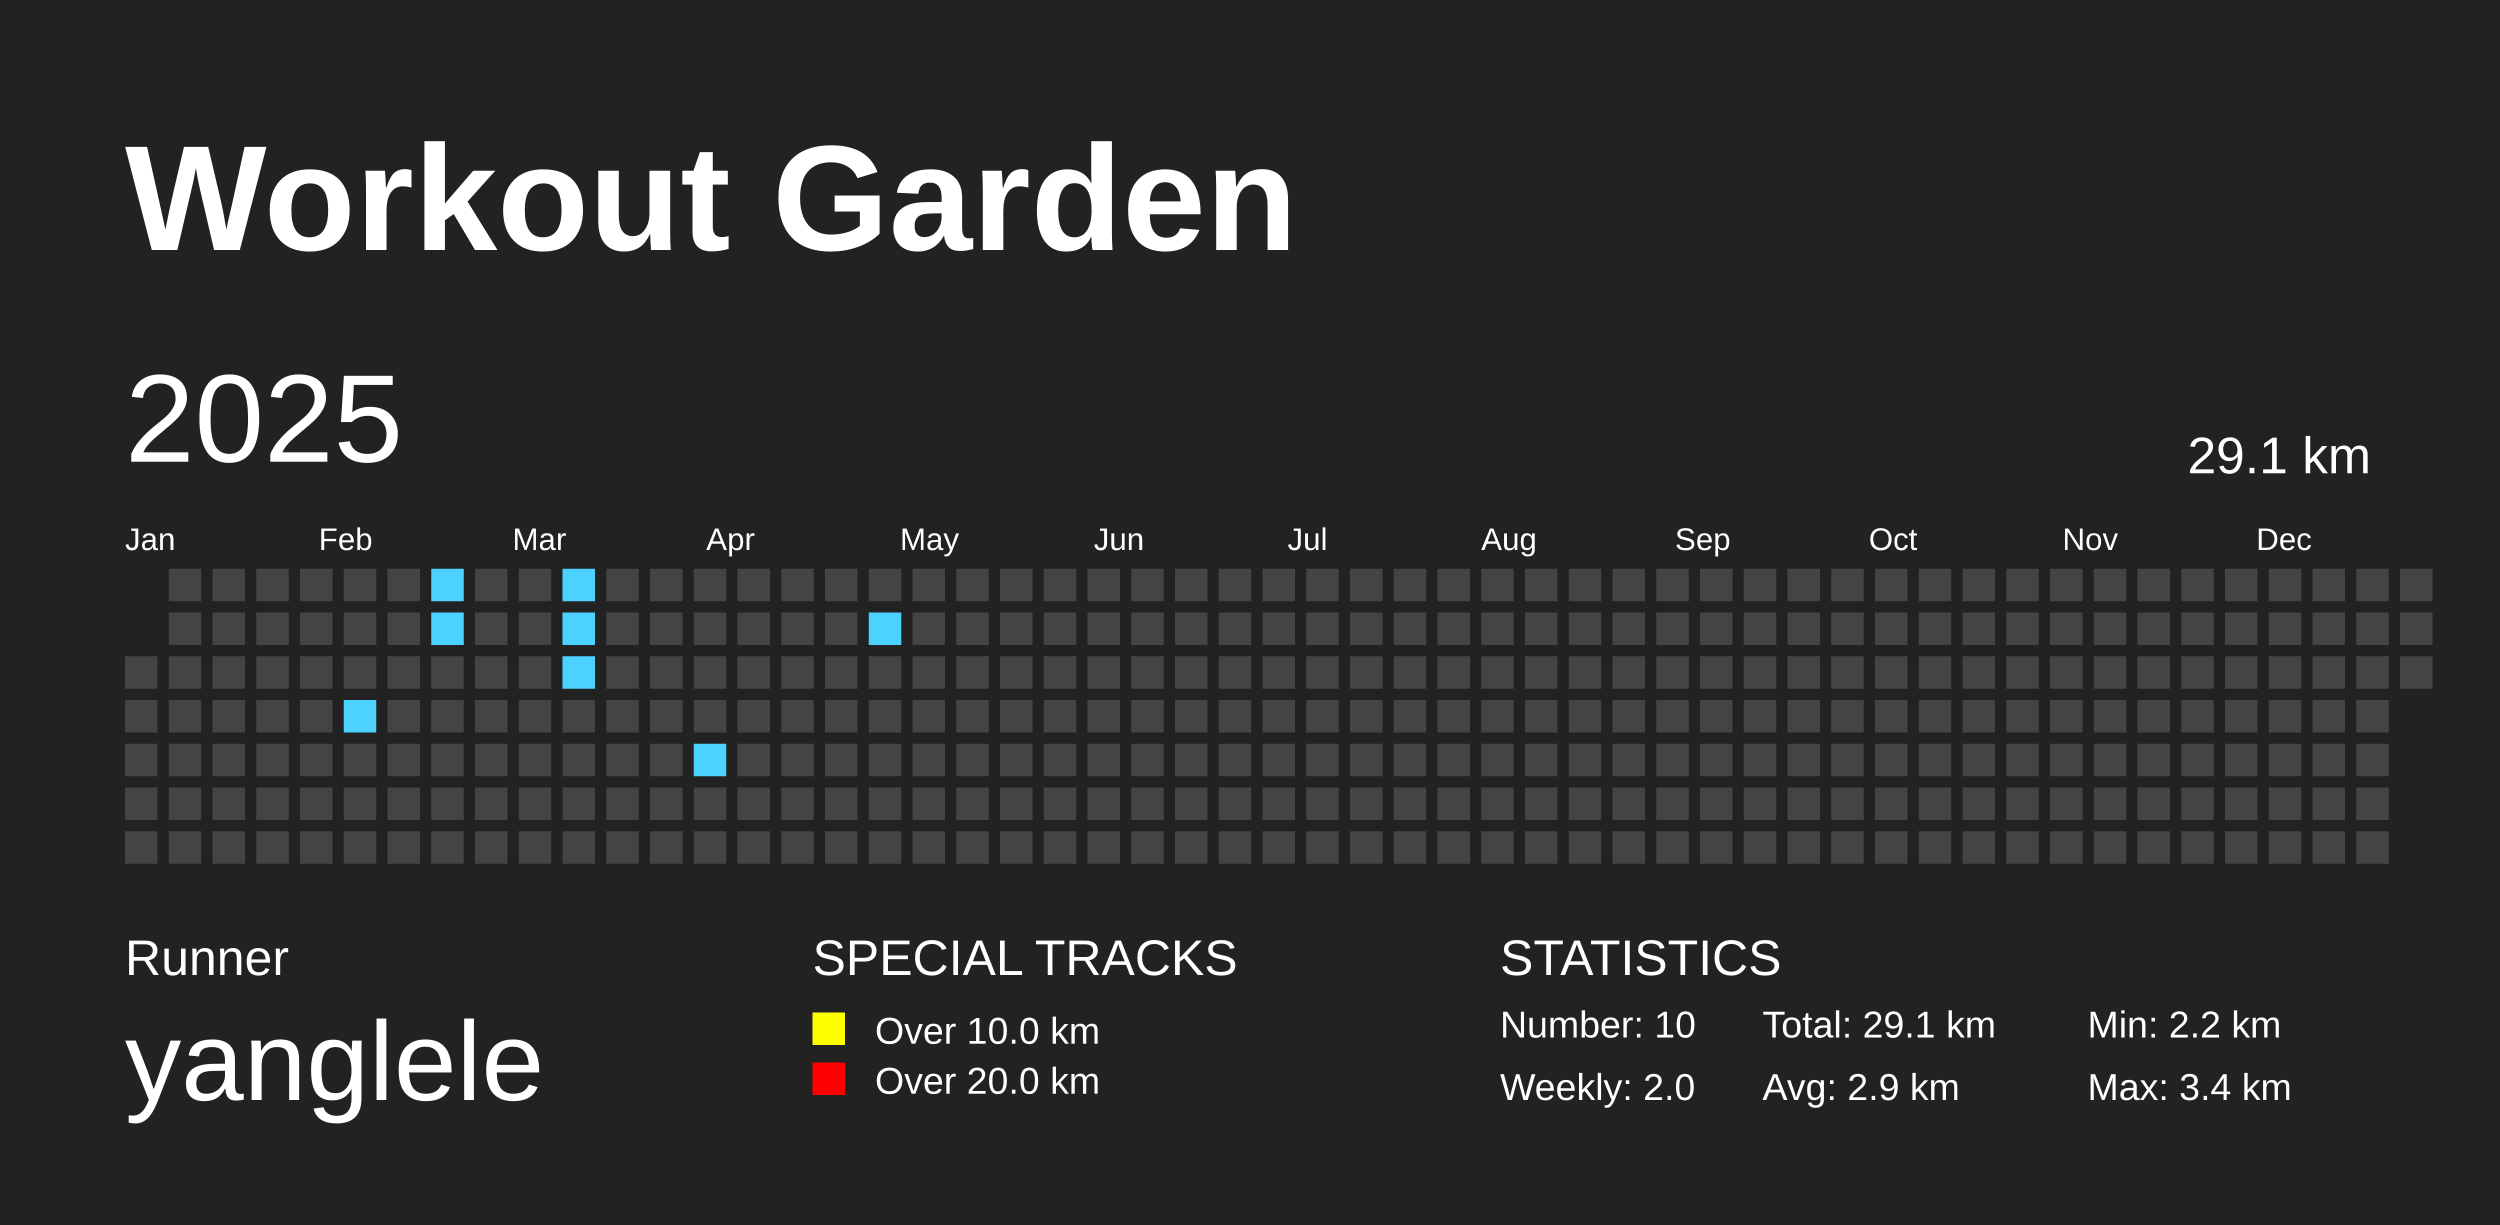
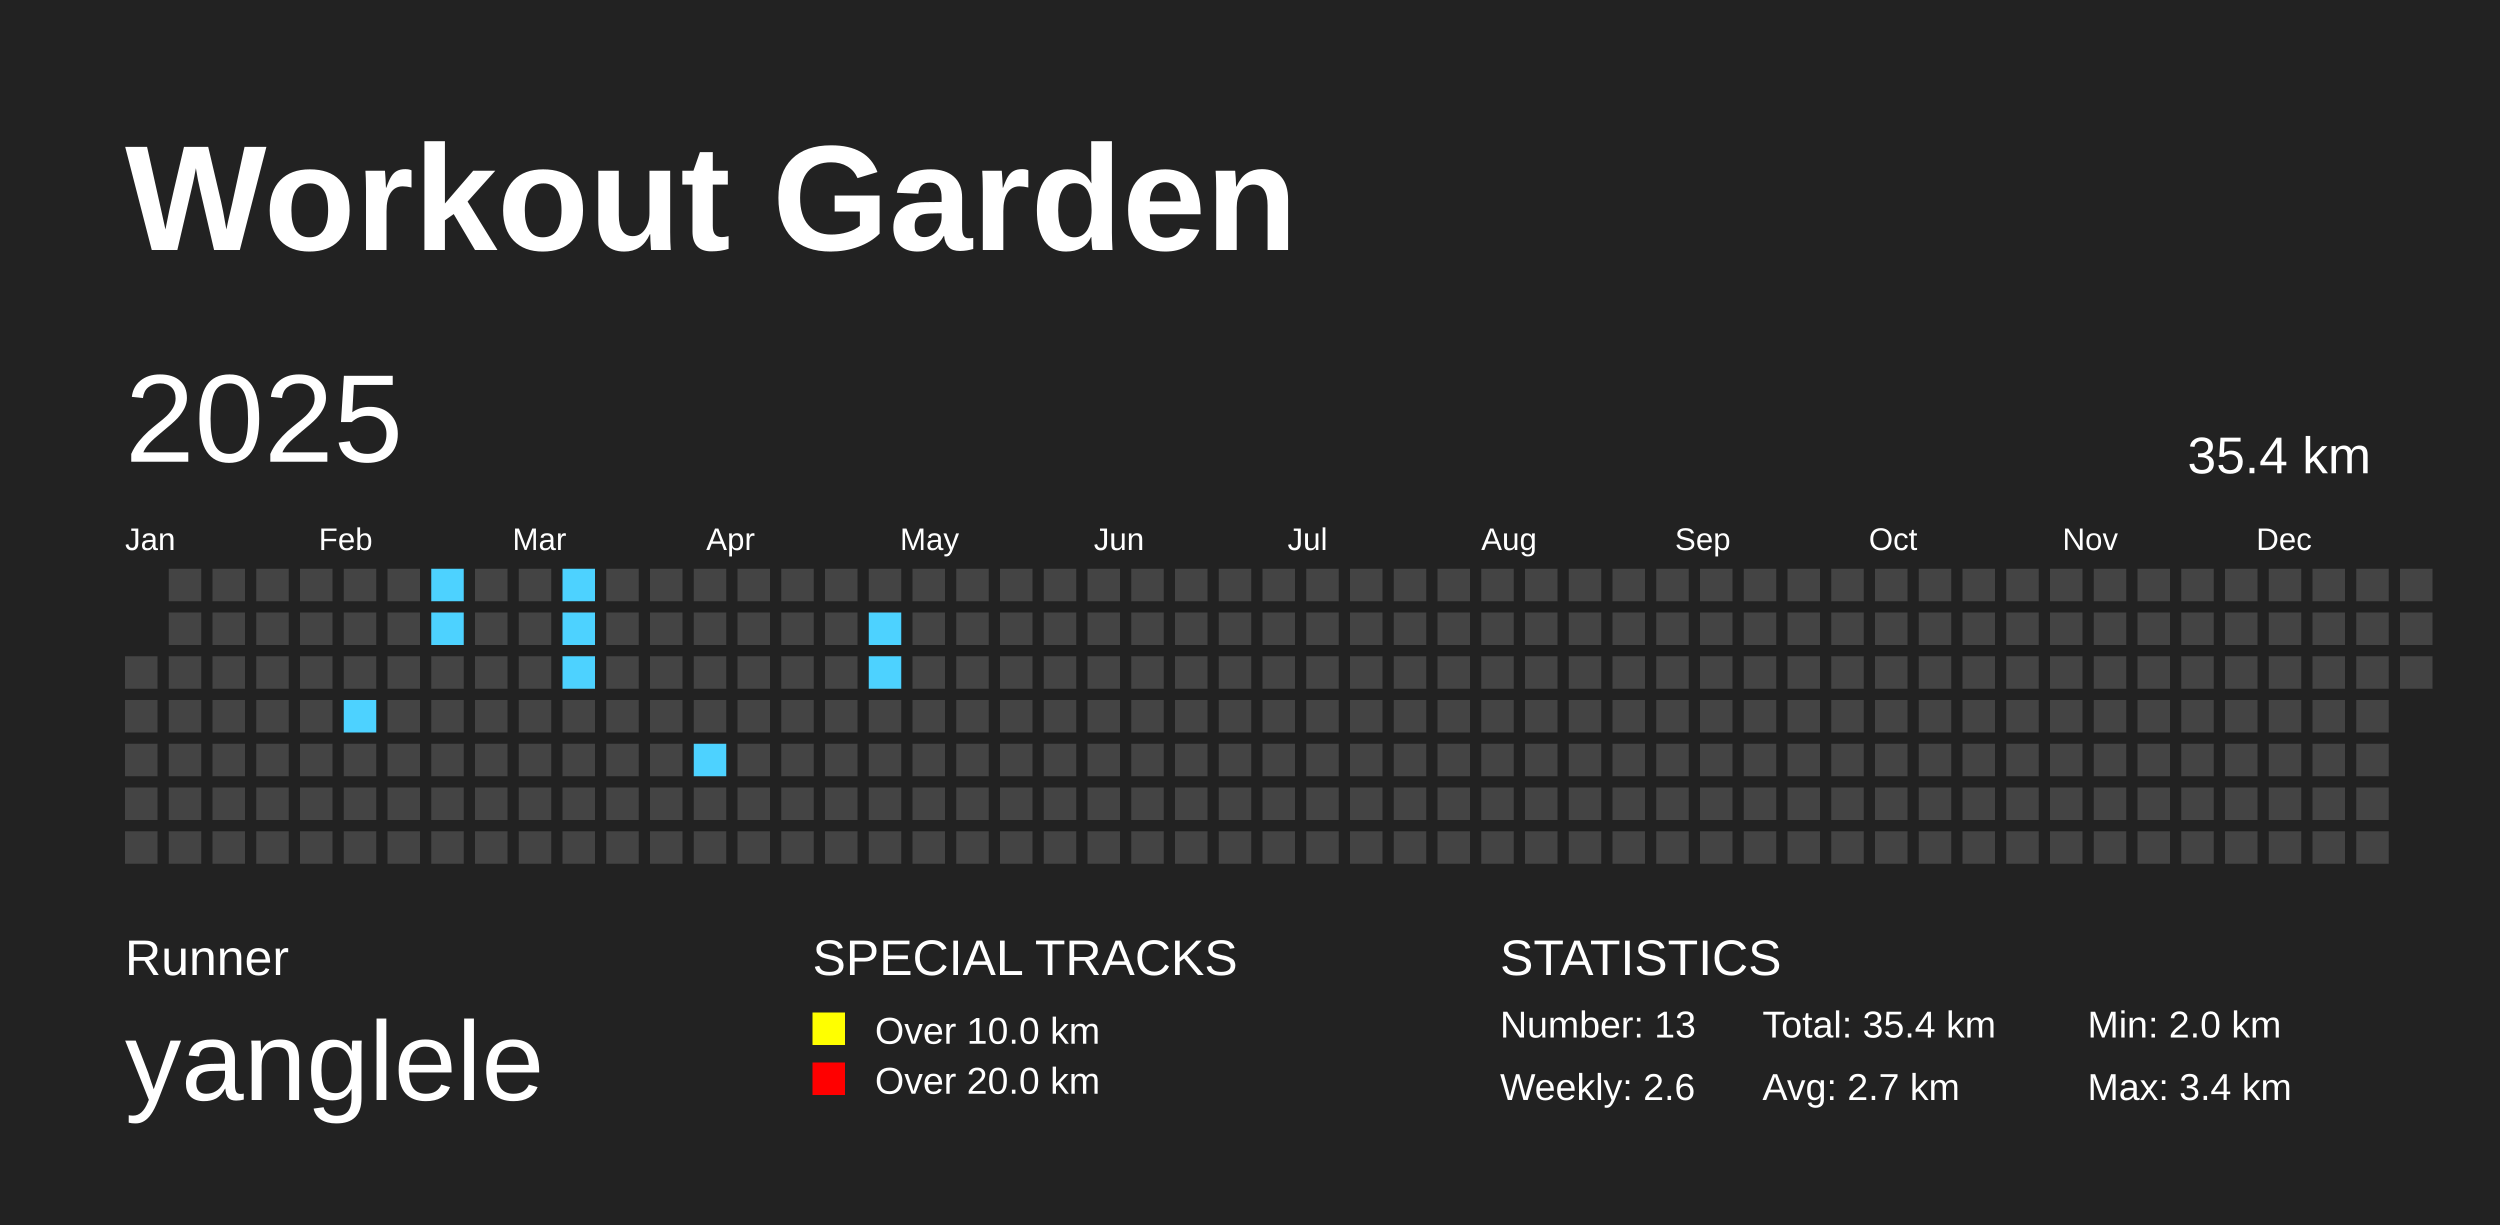
<svg xmlns="http://www.w3.org/2000/svg" baseProfile="full" height="98mm" version="1.1" viewBox="0,0,200,98" width="200mm">
  <defs />
  <rect fill="#222222" height="98" width="200" x="0" y="0" />
  <text fill="#FFFFFF" style="font-size:12px; font-family:Arial; font-weight:bold;" x="10" y="20">Workout Garden</text>
  <text fill="#FFFFFF" style="font-size:4px; font-family:Arial" x="10" y="78">Runner</text>
  <text fill="#FFFFFF" style="font-size:9px; font-family:Arial" x="10" y="88">yanglele</text>
  <text fill="#FFFFFF" style="font-size:4px; font-family:Arial" x="65" y="78">SPECIAL TRACKS</text>
  <rect fill="yellow" height="2.6" width="2.6" x="65" y="81" />
  <text fill="#FFFFFF" style="font-size:3px; font-family:Arial" x="70" y="83.5">Over 10.0 km</text>
  <rect fill="red" height="2.6" width="2.6" x="65" y="85" />
  <text fill="#FFFFFF" style="font-size:3px; font-family:Arial" x="70" y="87.5">Over 20.0 km</text>
  <text fill="#FFFFFF" style="font-size:4px; font-family:Arial" x="120" y="78">STATISTICS</text>
-   <text fill="#FFFFFF" style="font-size:3px; font-family:Arial" x="120" y="83">Number: 10</text>
-   <text fill="#FFFFFF" style="font-size:3px; font-family:Arial" x="120" y="88">Weekly: 2.0</text>
-   <text fill="#FFFFFF" style="font-size:3px; font-family:Arial" x="141" y="83">Total: 29.1 km</text>
-   <text fill="#FFFFFF" style="font-size:3px; font-family:Arial" x="141" y="88">Avg: 2.9 km</text>
-   <text fill="#FFFFFF" style="font-size:3px; font-family:Arial" x="167" y="83">Min: 2.2 km</text>
+   <text fill="#FFFFFF" style="font-size:3px; font-family:Arial" x="120" y="83">Number: 13</text>
+   <text fill="#FFFFFF" style="font-size:3px; font-family:Arial" x="120" y="88">Weekly: 2.6</text>
+   <text fill="#FFFFFF" style="font-size:3px; font-family:Arial" x="141" y="83">Total: 35.4 km</text>
+   <text fill="#FFFFFF" style="font-size:3px; font-family:Arial" x="141" y="88">Avg: 2.7 km</text>
+   <text fill="#FFFFFF" style="font-size:3px; font-family:Arial" x="167" y="83">Min: 2.0 km</text>
  <text fill="#FFFFFF" style="font-size:3px; font-family:Arial" x="167" y="88">Max: 3.4 km</text>
  <text dominant-baseline="hanging" fill="#FFFFFF" style="font-size:10.0px; font-family:Arial;" x="10" y="30">2025</text>
-   <text dominant-baseline="hanging" fill="#FFFFFF" style="font-size:4.125px; font-family:Arial;" x="175" y="35">29.1 km</text>
+   <text dominant-baseline="hanging" fill="#FFFFFF" style="font-size:4.125px; font-family:Arial;" x="175" y="35">35.4 km</text>
  <text fill="#FFFFFF" style="font-size:2.5px; font-family:Arial" x="10.0" y="44">Jan</text>
  <text fill="#FFFFFF" style="font-size:2.5px; font-family:Arial" x="25.5" y="44">Feb</text>
  <text fill="#FFFFFF" style="font-size:2.5px; font-family:Arial" x="41.0" y="44">Mar</text>
  <text fill="#FFFFFF" style="font-size:2.5px; font-family:Arial" x="56.5" y="44">Apr</text>
  <text fill="#FFFFFF" style="font-size:2.5px; font-family:Arial" x="72.0" y="44">May</text>
  <text fill="#FFFFFF" style="font-size:2.5px; font-family:Arial" x="87.5" y="44">Jun</text>
  <text fill="#FFFFFF" style="font-size:2.5px; font-family:Arial" x="103.0" y="44">Jul</text>
  <text fill="#FFFFFF" style="font-size:2.5px; font-family:Arial" x="118.5" y="44">Aug</text>
  <text fill="#FFFFFF" style="font-size:2.5px; font-family:Arial" x="134.0" y="44">Sep</text>
  <text fill="#FFFFFF" style="font-size:2.5px; font-family:Arial" x="149.5" y="44">Oct</text>
  <text fill="#FFFFFF" style="font-size:2.5px; font-family:Arial" x="165.0" y="44">Nov</text>
  <text fill="#FFFFFF" style="font-size:2.5px; font-family:Arial" x="180.5" y="44">Dec</text>
  <rect fill="#444444" height="2.6" width="2.6" x="10.0" y="52.5" />
  <rect fill="#444444" height="2.6" width="2.6" x="10.0" y="56.0" />
  <rect fill="#444444" height="2.6" width="2.6" x="10.0" y="59.5" />
  <rect fill="#444444" height="2.6" width="2.6" x="10.0" y="63.0" />
  <rect fill="#444444" height="2.6" width="2.6" x="10.0" y="66.5" />
  <rect fill="#444444" height="2.6" width="2.6" x="13.5" y="45.5" />
  <rect fill="#444444" height="2.6" width="2.6" x="13.5" y="49.0" />
  <rect fill="#444444" height="2.6" width="2.6" x="13.5" y="52.5" />
  <rect fill="#444444" height="2.6" width="2.6" x="13.5" y="56.0" />
  <rect fill="#444444" height="2.6" width="2.6" x="13.5" y="59.5" />
  <rect fill="#444444" height="2.6" width="2.6" x="13.5" y="63.0" />
  <rect fill="#444444" height="2.6" width="2.6" x="13.5" y="66.5" />
  <rect fill="#444444" height="2.6" width="2.6" x="17.0" y="45.5" />
  <rect fill="#444444" height="2.6" width="2.6" x="17.0" y="49.0" />
  <rect fill="#444444" height="2.6" width="2.6" x="17.0" y="52.5" />
  <rect fill="#444444" height="2.6" width="2.6" x="17.0" y="56.0" />
  <rect fill="#444444" height="2.6" width="2.6" x="17.0" y="59.5" />
  <rect fill="#444444" height="2.6" width="2.6" x="17.0" y="63.0" />
  <rect fill="#444444" height="2.6" width="2.6" x="17.0" y="66.5" />
  <rect fill="#444444" height="2.6" width="2.6" x="20.5" y="45.5" />
  <rect fill="#444444" height="2.6" width="2.6" x="20.5" y="49.0" />
  <rect fill="#444444" height="2.6" width="2.6" x="20.5" y="52.5" />
  <rect fill="#444444" height="2.6" width="2.6" x="20.5" y="56.0" />
  <rect fill="#444444" height="2.6" width="2.6" x="20.5" y="59.5" />
  <rect fill="#444444" height="2.6" width="2.6" x="20.5" y="63.0" />
  <rect fill="#444444" height="2.6" width="2.6" x="20.5" y="66.5" />
  <rect fill="#444444" height="2.6" width="2.6" x="24.0" y="45.5" />
  <rect fill="#444444" height="2.6" width="2.6" x="24.0" y="49.0" />
  <rect fill="#444444" height="2.6" width="2.6" x="24.0" y="52.5" />
  <rect fill="#444444" height="2.6" width="2.6" x="24.0" y="56.0" />
  <rect fill="#444444" height="2.6" width="2.6" x="24.0" y="59.5" />
  <rect fill="#444444" height="2.6" width="2.6" x="24.0" y="63.0" />
  <rect fill="#444444" height="2.6" width="2.6" x="24.0" y="66.5" />
  <rect fill="#444444" height="2.6" width="2.6" x="27.5" y="45.5" />
  <rect fill="#444444" height="2.6" width="2.6" x="27.5" y="49.0" />
  <rect fill="#444444" height="2.6" width="2.6" x="27.5" y="52.5" />
  <rect fill="#4DD2FF" height="2.6" width="2.6" x="27.5" y="56.0" />
  <rect fill="#444444" height="2.6" width="2.6" x="27.5" y="59.5" />
  <rect fill="#444444" height="2.6" width="2.6" x="27.5" y="63.0" />
  <rect fill="#444444" height="2.6" width="2.6" x="27.5" y="66.5" />
  <rect fill="#444444" height="2.6" width="2.6" x="31.0" y="45.5" />
  <rect fill="#444444" height="2.6" width="2.6" x="31.0" y="49.0" />
  <rect fill="#444444" height="2.6" width="2.6" x="31.0" y="52.5" />
  <rect fill="#444444" height="2.6" width="2.6" x="31.0" y="56.0" />
  <rect fill="#444444" height="2.6" width="2.6" x="31.0" y="59.5" />
  <rect fill="#444444" height="2.6" width="2.6" x="31.0" y="63.0" />
  <rect fill="#444444" height="2.6" width="2.6" x="31.0" y="66.5" />
  <rect fill="#4DD2FF" height="2.6" width="2.6" x="34.5" y="45.5" />
  <rect fill="#4DD2FF" height="2.6" width="2.6" x="34.5" y="49.0" />
  <rect fill="#444444" height="2.6" width="2.6" x="34.5" y="52.5" />
  <rect fill="#444444" height="2.6" width="2.6" x="34.5" y="56.0" />
  <rect fill="#444444" height="2.6" width="2.6" x="34.5" y="59.5" />
  <rect fill="#444444" height="2.6" width="2.6" x="34.5" y="63.0" />
  <rect fill="#444444" height="2.6" width="2.6" x="34.5" y="66.5" />
  <rect fill="#444444" height="2.6" width="2.6" x="38.0" y="45.5" />
  <rect fill="#444444" height="2.6" width="2.6" x="38.0" y="49.0" />
  <rect fill="#444444" height="2.6" width="2.6" x="38.0" y="52.5" />
  <rect fill="#444444" height="2.6" width="2.6" x="38.0" y="56.0" />
  <rect fill="#444444" height="2.6" width="2.6" x="38.0" y="59.5" />
  <rect fill="#444444" height="2.6" width="2.6" x="38.0" y="63.0" />
  <rect fill="#444444" height="2.6" width="2.6" x="38.0" y="66.5" />
  <rect fill="#444444" height="2.6" width="2.6" x="41.5" y="45.5" />
  <rect fill="#444444" height="2.6" width="2.6" x="41.5" y="49.0" />
  <rect fill="#444444" height="2.6" width="2.6" x="41.5" y="52.5" />
  <rect fill="#444444" height="2.6" width="2.6" x="41.5" y="56.0" />
  <rect fill="#444444" height="2.6" width="2.6" x="41.5" y="59.5" />
  <rect fill="#444444" height="2.6" width="2.6" x="41.5" y="63.0" />
  <rect fill="#444444" height="2.6" width="2.6" x="41.5" y="66.5" />
  <rect fill="#4DD2FF" height="2.6" width="2.6" x="45.0" y="45.5" />
  <rect fill="#4DD2FF" height="2.6" width="2.6" x="45.0" y="49.0" />
  <rect fill="#4DD2FF" height="2.6" width="2.6" x="45.0" y="52.5" />
  <rect fill="#444444" height="2.6" width="2.6" x="45.0" y="56.0" />
  <rect fill="#444444" height="2.6" width="2.6" x="45.0" y="59.5" />
  <rect fill="#444444" height="2.6" width="2.6" x="45.0" y="63.0" />
  <rect fill="#444444" height="2.6" width="2.6" x="45.0" y="66.5" />
  <rect fill="#444444" height="2.6" width="2.6" x="48.5" y="45.5" />
  <rect fill="#444444" height="2.6" width="2.6" x="48.5" y="49.0" />
  <rect fill="#444444" height="2.6" width="2.6" x="48.5" y="52.5" />
  <rect fill="#444444" height="2.6" width="2.6" x="48.5" y="56.0" />
  <rect fill="#444444" height="2.6" width="2.6" x="48.5" y="59.5" />
  <rect fill="#444444" height="2.6" width="2.6" x="48.5" y="63.0" />
  <rect fill="#444444" height="2.6" width="2.6" x="48.5" y="66.5" />
  <rect fill="#444444" height="2.6" width="2.6" x="52.0" y="45.5" />
  <rect fill="#444444" height="2.6" width="2.6" x="52.0" y="49.0" />
  <rect fill="#444444" height="2.6" width="2.6" x="52.0" y="52.5" />
  <rect fill="#444444" height="2.6" width="2.6" x="52.0" y="56.0" />
  <rect fill="#444444" height="2.6" width="2.6" x="52.0" y="59.5" />
  <rect fill="#444444" height="2.6" width="2.6" x="52.0" y="63.0" />
  <rect fill="#444444" height="2.6" width="2.6" x="52.0" y="66.5" />
  <rect fill="#444444" height="2.6" width="2.6" x="55.5" y="45.5" />
  <rect fill="#444444" height="2.6" width="2.6" x="55.5" y="49.0" />
  <rect fill="#444444" height="2.6" width="2.6" x="55.5" y="52.5" />
  <rect fill="#444444" height="2.6" width="2.6" x="55.5" y="56.0" />
  <rect fill="#4DD2FF" height="2.6" width="2.6" x="55.5" y="59.5" />
  <rect fill="#444444" height="2.6" width="2.6" x="55.5" y="63.0" />
  <rect fill="#444444" height="2.6" width="2.6" x="55.5" y="66.5" />
  <rect fill="#444444" height="2.6" width="2.6" x="59.0" y="45.5" />
  <rect fill="#444444" height="2.6" width="2.6" x="59.0" y="49.0" />
  <rect fill="#444444" height="2.6" width="2.6" x="59.0" y="52.5" />
  <rect fill="#444444" height="2.6" width="2.6" x="59.0" y="56.0" />
  <rect fill="#444444" height="2.6" width="2.6" x="59.0" y="59.5" />
  <rect fill="#444444" height="2.6" width="2.6" x="59.0" y="63.0" />
  <rect fill="#444444" height="2.6" width="2.6" x="59.0" y="66.5" />
  <rect fill="#444444" height="2.6" width="2.6" x="62.5" y="45.5" />
  <rect fill="#444444" height="2.6" width="2.6" x="62.5" y="49.0" />
  <rect fill="#444444" height="2.6" width="2.6" x="62.5" y="52.5" />
  <rect fill="#444444" height="2.6" width="2.6" x="62.5" y="56.0" />
  <rect fill="#444444" height="2.6" width="2.6" x="62.5" y="59.5" />
  <rect fill="#444444" height="2.6" width="2.6" x="62.5" y="63.0" />
  <rect fill="#444444" height="2.6" width="2.6" x="62.5" y="66.5" />
  <rect fill="#444444" height="2.6" width="2.6" x="66.0" y="45.5" />
  <rect fill="#444444" height="2.6" width="2.6" x="66.0" y="49.0" />
  <rect fill="#444444" height="2.6" width="2.6" x="66.0" y="52.5" />
  <rect fill="#444444" height="2.6" width="2.6" x="66.0" y="56.0" />
  <rect fill="#444444" height="2.6" width="2.6" x="66.0" y="59.5" />
  <rect fill="#444444" height="2.6" width="2.6" x="66.0" y="63.0" />
  <rect fill="#444444" height="2.6" width="2.6" x="66.0" y="66.5" />
  <rect fill="#444444" height="2.6" width="2.6" x="69.5" y="45.5" />
  <rect fill="#4DD2FF" height="2.6" width="2.6" x="69.5" y="49.0" />
-   <rect fill="#444444" height="2.6" width="2.6" x="69.5" y="52.5" />
+   <rect fill="#4DD2FF" height="2.6" width="2.6" x="69.5" y="52.5" />
  <rect fill="#444444" height="2.6" width="2.6" x="69.5" y="56.0" />
  <rect fill="#444444" height="2.6" width="2.6" x="69.5" y="59.5" />
  <rect fill="#444444" height="2.6" width="2.6" x="69.5" y="63.0" />
  <rect fill="#444444" height="2.6" width="2.6" x="69.5" y="66.5" />
  <rect fill="#444444" height="2.6" width="2.6" x="73.0" y="45.5" />
  <rect fill="#444444" height="2.6" width="2.6" x="73.0" y="49.0" />
  <rect fill="#444444" height="2.6" width="2.6" x="73.0" y="52.5" />
  <rect fill="#444444" height="2.6" width="2.6" x="73.0" y="56.0" />
  <rect fill="#444444" height="2.6" width="2.6" x="73.0" y="59.5" />
  <rect fill="#444444" height="2.6" width="2.6" x="73.0" y="63.0" />
  <rect fill="#444444" height="2.6" width="2.6" x="73.0" y="66.5" />
  <rect fill="#444444" height="2.6" width="2.6" x="76.5" y="45.5" />
  <rect fill="#444444" height="2.6" width="2.6" x="76.5" y="49.0" />
  <rect fill="#444444" height="2.6" width="2.6" x="76.5" y="52.5" />
  <rect fill="#444444" height="2.6" width="2.6" x="76.5" y="56.0" />
  <rect fill="#444444" height="2.6" width="2.6" x="76.5" y="59.5" />
  <rect fill="#444444" height="2.6" width="2.6" x="76.5" y="63.0" />
  <rect fill="#444444" height="2.6" width="2.6" x="76.5" y="66.5" />
  <rect fill="#444444" height="2.6" width="2.6" x="80.0" y="45.5" />
  <rect fill="#444444" height="2.6" width="2.6" x="80.0" y="49.0" />
  <rect fill="#444444" height="2.6" width="2.6" x="80.0" y="52.5" />
  <rect fill="#444444" height="2.6" width="2.6" x="80.0" y="56.0" />
  <rect fill="#444444" height="2.6" width="2.6" x="80.0" y="59.5" />
  <rect fill="#444444" height="2.6" width="2.6" x="80.0" y="63.0" />
  <rect fill="#444444" height="2.6" width="2.6" x="80.0" y="66.5" />
  <rect fill="#444444" height="2.6" width="2.6" x="83.5" y="45.5" />
  <rect fill="#444444" height="2.6" width="2.6" x="83.5" y="49.0" />
  <rect fill="#444444" height="2.6" width="2.6" x="83.5" y="52.5" />
  <rect fill="#444444" height="2.6" width="2.6" x="83.5" y="56.0" />
  <rect fill="#444444" height="2.6" width="2.6" x="83.5" y="59.5" />
  <rect fill="#444444" height="2.6" width="2.6" x="83.5" y="63.0" />
  <rect fill="#444444" height="2.6" width="2.6" x="83.5" y="66.5" />
  <rect fill="#444444" height="2.6" width="2.6" x="87.0" y="45.5" />
  <rect fill="#444444" height="2.6" width="2.6" x="87.0" y="49.0" />
  <rect fill="#444444" height="2.6" width="2.6" x="87.0" y="52.5" />
  <rect fill="#444444" height="2.6" width="2.6" x="87.0" y="56.0" />
  <rect fill="#444444" height="2.6" width="2.6" x="87.0" y="59.5" />
  <rect fill="#444444" height="2.6" width="2.6" x="87.0" y="63.0" />
  <rect fill="#444444" height="2.6" width="2.6" x="87.0" y="66.5" />
  <rect fill="#444444" height="2.6" width="2.6" x="90.5" y="45.5" />
  <rect fill="#444444" height="2.6" width="2.6" x="90.5" y="49.0" />
  <rect fill="#444444" height="2.6" width="2.6" x="90.5" y="52.5" />
  <rect fill="#444444" height="2.6" width="2.6" x="90.5" y="56.0" />
  <rect fill="#444444" height="2.6" width="2.6" x="90.5" y="59.5" />
  <rect fill="#444444" height="2.6" width="2.6" x="90.5" y="63.0" />
  <rect fill="#444444" height="2.6" width="2.6" x="90.5" y="66.5" />
  <rect fill="#444444" height="2.6" width="2.6" x="94.0" y="45.5" />
  <rect fill="#444444" height="2.6" width="2.6" x="94.0" y="49.0" />
  <rect fill="#444444" height="2.6" width="2.6" x="94.0" y="52.5" />
  <rect fill="#444444" height="2.6" width="2.6" x="94.0" y="56.0" />
  <rect fill="#444444" height="2.6" width="2.6" x="94.0" y="59.5" />
  <rect fill="#444444" height="2.6" width="2.6" x="94.0" y="63.0" />
  <rect fill="#444444" height="2.6" width="2.6" x="94.0" y="66.5" />
  <rect fill="#444444" height="2.6" width="2.6" x="97.5" y="45.5" />
  <rect fill="#444444" height="2.6" width="2.6" x="97.5" y="49.0" />
  <rect fill="#444444" height="2.6" width="2.6" x="97.5" y="52.5" />
  <rect fill="#444444" height="2.6" width="2.6" x="97.5" y="56.0" />
  <rect fill="#444444" height="2.6" width="2.6" x="97.5" y="59.5" />
  <rect fill="#444444" height="2.6" width="2.6" x="97.5" y="63.0" />
  <rect fill="#444444" height="2.6" width="2.6" x="97.5" y="66.5" />
  <rect fill="#444444" height="2.6" width="2.6" x="101.0" y="45.5" />
  <rect fill="#444444" height="2.6" width="2.6" x="101.0" y="49.0" />
  <rect fill="#444444" height="2.6" width="2.6" x="101.0" y="52.5" />
  <rect fill="#444444" height="2.6" width="2.6" x="101.0" y="56.0" />
  <rect fill="#444444" height="2.6" width="2.6" x="101.0" y="59.5" />
  <rect fill="#444444" height="2.6" width="2.6" x="101.0" y="63.0" />
  <rect fill="#444444" height="2.6" width="2.6" x="101.0" y="66.5" />
  <rect fill="#444444" height="2.6" width="2.6" x="104.5" y="45.5" />
  <rect fill="#444444" height="2.6" width="2.6" x="104.5" y="49.0" />
  <rect fill="#444444" height="2.6" width="2.6" x="104.5" y="52.5" />
  <rect fill="#444444" height="2.6" width="2.6" x="104.5" y="56.0" />
  <rect fill="#444444" height="2.6" width="2.6" x="104.5" y="59.5" />
  <rect fill="#444444" height="2.6" width="2.6" x="104.5" y="63.0" />
  <rect fill="#444444" height="2.6" width="2.6" x="104.5" y="66.5" />
  <rect fill="#444444" height="2.6" width="2.6" x="108.0" y="45.5" />
  <rect fill="#444444" height="2.6" width="2.6" x="108.0" y="49.0" />
  <rect fill="#444444" height="2.6" width="2.6" x="108.0" y="52.5" />
  <rect fill="#444444" height="2.6" width="2.6" x="108.0" y="56.0" />
  <rect fill="#444444" height="2.6" width="2.6" x="108.0" y="59.5" />
  <rect fill="#444444" height="2.6" width="2.6" x="108.0" y="63.0" />
  <rect fill="#444444" height="2.6" width="2.6" x="108.0" y="66.5" />
  <rect fill="#444444" height="2.6" width="2.6" x="111.5" y="45.5" />
  <rect fill="#444444" height="2.6" width="2.6" x="111.5" y="49.0" />
  <rect fill="#444444" height="2.6" width="2.6" x="111.5" y="52.5" />
  <rect fill="#444444" height="2.6" width="2.6" x="111.5" y="56.0" />
  <rect fill="#444444" height="2.6" width="2.6" x="111.5" y="59.5" />
  <rect fill="#444444" height="2.6" width="2.6" x="111.5" y="63.0" />
  <rect fill="#444444" height="2.6" width="2.6" x="111.5" y="66.5" />
  <rect fill="#444444" height="2.6" width="2.6" x="115.0" y="45.5" />
  <rect fill="#444444" height="2.6" width="2.6" x="115.0" y="49.0" />
  <rect fill="#444444" height="2.6" width="2.6" x="115.0" y="52.5" />
  <rect fill="#444444" height="2.6" width="2.6" x="115.0" y="56.0" />
  <rect fill="#444444" height="2.6" width="2.6" x="115.0" y="59.5" />
  <rect fill="#444444" height="2.6" width="2.6" x="115.0" y="63.0" />
  <rect fill="#444444" height="2.6" width="2.6" x="115.0" y="66.5" />
  <rect fill="#444444" height="2.6" width="2.6" x="118.5" y="45.5" />
  <rect fill="#444444" height="2.6" width="2.6" x="118.5" y="49.0" />
  <rect fill="#444444" height="2.6" width="2.6" x="118.5" y="52.5" />
  <rect fill="#444444" height="2.6" width="2.6" x="118.5" y="56.0" />
  <rect fill="#444444" height="2.6" width="2.6" x="118.5" y="59.5" />
  <rect fill="#444444" height="2.6" width="2.6" x="118.5" y="63.0" />
  <rect fill="#444444" height="2.6" width="2.6" x="118.5" y="66.5" />
  <rect fill="#444444" height="2.6" width="2.6" x="122.0" y="45.5" />
  <rect fill="#444444" height="2.6" width="2.6" x="122.0" y="49.0" />
  <rect fill="#444444" height="2.6" width="2.6" x="122.0" y="52.5" />
  <rect fill="#444444" height="2.6" width="2.6" x="122.0" y="56.0" />
  <rect fill="#444444" height="2.6" width="2.6" x="122.0" y="59.5" />
  <rect fill="#444444" height="2.6" width="2.6" x="122.0" y="63.0" />
  <rect fill="#444444" height="2.6" width="2.6" x="122.0" y="66.5" />
  <rect fill="#444444" height="2.6" width="2.6" x="125.5" y="45.5" />
  <rect fill="#444444" height="2.6" width="2.6" x="125.5" y="49.0" />
  <rect fill="#444444" height="2.6" width="2.6" x="125.5" y="52.5" />
  <rect fill="#444444" height="2.6" width="2.6" x="125.5" y="56.0" />
  <rect fill="#444444" height="2.6" width="2.6" x="125.5" y="59.5" />
  <rect fill="#444444" height="2.6" width="2.6" x="125.5" y="63.0" />
  <rect fill="#444444" height="2.6" width="2.6" x="125.5" y="66.5" />
  <rect fill="#444444" height="2.6" width="2.6" x="129.0" y="45.5" />
  <rect fill="#444444" height="2.6" width="2.6" x="129.0" y="49.0" />
  <rect fill="#444444" height="2.6" width="2.6" x="129.0" y="52.5" />
  <rect fill="#444444" height="2.6" width="2.6" x="129.0" y="56.0" />
  <rect fill="#444444" height="2.6" width="2.6" x="129.0" y="59.5" />
  <rect fill="#444444" height="2.6" width="2.6" x="129.0" y="63.0" />
  <rect fill="#444444" height="2.6" width="2.6" x="129.0" y="66.5" />
  <rect fill="#444444" height="2.6" width="2.6" x="132.5" y="45.5" />
  <rect fill="#444444" height="2.6" width="2.6" x="132.5" y="49.0" />
  <rect fill="#444444" height="2.6" width="2.6" x="132.5" y="52.5" />
  <rect fill="#444444" height="2.6" width="2.6" x="132.5" y="56.0" />
  <rect fill="#444444" height="2.6" width="2.6" x="132.5" y="59.5" />
  <rect fill="#444444" height="2.6" width="2.6" x="132.5" y="63.0" />
  <rect fill="#444444" height="2.6" width="2.6" x="132.5" y="66.5" />
  <rect fill="#444444" height="2.6" width="2.6" x="136.0" y="45.5" />
  <rect fill="#444444" height="2.6" width="2.6" x="136.0" y="49.0" />
  <rect fill="#444444" height="2.6" width="2.6" x="136.0" y="52.5" />
  <rect fill="#444444" height="2.6" width="2.6" x="136.0" y="56.0" />
  <rect fill="#444444" height="2.6" width="2.6" x="136.0" y="59.5" />
  <rect fill="#444444" height="2.6" width="2.6" x="136.0" y="63.0" />
  <rect fill="#444444" height="2.6" width="2.6" x="136.0" y="66.5" />
  <rect fill="#444444" height="2.6" width="2.6" x="139.5" y="45.5" />
  <rect fill="#444444" height="2.6" width="2.6" x="139.5" y="49.0" />
  <rect fill="#444444" height="2.6" width="2.6" x="139.5" y="52.5" />
  <rect fill="#444444" height="2.6" width="2.6" x="139.5" y="56.0" />
  <rect fill="#444444" height="2.6" width="2.6" x="139.5" y="59.5" />
  <rect fill="#444444" height="2.6" width="2.6" x="139.5" y="63.0" />
  <rect fill="#444444" height="2.6" width="2.6" x="139.5" y="66.5" />
  <rect fill="#444444" height="2.6" width="2.6" x="143.0" y="45.5" />
  <rect fill="#444444" height="2.6" width="2.6" x="143.0" y="49.0" />
  <rect fill="#444444" height="2.6" width="2.6" x="143.0" y="52.5" />
  <rect fill="#444444" height="2.6" width="2.6" x="143.0" y="56.0" />
  <rect fill="#444444" height="2.6" width="2.6" x="143.0" y="59.5" />
  <rect fill="#444444" height="2.6" width="2.6" x="143.0" y="63.0" />
  <rect fill="#444444" height="2.6" width="2.6" x="143.0" y="66.5" />
  <rect fill="#444444" height="2.6" width="2.6" x="146.5" y="45.5" />
  <rect fill="#444444" height="2.6" width="2.6" x="146.5" y="49.0" />
  <rect fill="#444444" height="2.6" width="2.6" x="146.5" y="52.5" />
  <rect fill="#444444" height="2.6" width="2.6" x="146.5" y="56.0" />
  <rect fill="#444444" height="2.6" width="2.6" x="146.5" y="59.5" />
  <rect fill="#444444" height="2.6" width="2.6" x="146.5" y="63.0" />
  <rect fill="#444444" height="2.6" width="2.6" x="146.5" y="66.5" />
  <rect fill="#444444" height="2.6" width="2.6" x="150.0" y="45.5" />
  <rect fill="#444444" height="2.6" width="2.6" x="150.0" y="49.0" />
  <rect fill="#444444" height="2.6" width="2.6" x="150.0" y="52.5" />
  <rect fill="#444444" height="2.6" width="2.6" x="150.0" y="56.0" />
  <rect fill="#444444" height="2.6" width="2.6" x="150.0" y="59.5" />
  <rect fill="#444444" height="2.6" width="2.6" x="150.0" y="63.0" />
  <rect fill="#444444" height="2.6" width="2.6" x="150.0" y="66.5" />
  <rect fill="#444444" height="2.6" width="2.6" x="153.5" y="45.5" />
  <rect fill="#444444" height="2.6" width="2.6" x="153.5" y="49.0" />
  <rect fill="#444444" height="2.6" width="2.6" x="153.5" y="52.5" />
  <rect fill="#444444" height="2.6" width="2.6" x="153.5" y="56.0" />
  <rect fill="#444444" height="2.6" width="2.6" x="153.5" y="59.5" />
  <rect fill="#444444" height="2.6" width="2.6" x="153.5" y="63.0" />
  <rect fill="#444444" height="2.6" width="2.6" x="153.5" y="66.5" />
  <rect fill="#444444" height="2.6" width="2.6" x="157.0" y="45.5" />
  <rect fill="#444444" height="2.6" width="2.6" x="157.0" y="49.0" />
  <rect fill="#444444" height="2.6" width="2.6" x="157.0" y="52.5" />
  <rect fill="#444444" height="2.6" width="2.6" x="157.0" y="56.0" />
  <rect fill="#444444" height="2.6" width="2.6" x="157.0" y="59.5" />
  <rect fill="#444444" height="2.6" width="2.6" x="157.0" y="63.0" />
  <rect fill="#444444" height="2.6" width="2.6" x="157.0" y="66.5" />
  <rect fill="#444444" height="2.6" width="2.6" x="160.5" y="45.5" />
  <rect fill="#444444" height="2.6" width="2.6" x="160.5" y="49.0" />
  <rect fill="#444444" height="2.6" width="2.6" x="160.5" y="52.5" />
  <rect fill="#444444" height="2.6" width="2.6" x="160.5" y="56.0" />
  <rect fill="#444444" height="2.6" width="2.6" x="160.5" y="59.5" />
  <rect fill="#444444" height="2.6" width="2.6" x="160.5" y="63.0" />
  <rect fill="#444444" height="2.6" width="2.6" x="160.5" y="66.5" />
  <rect fill="#444444" height="2.6" width="2.6" x="164.0" y="45.5" />
  <rect fill="#444444" height="2.6" width="2.6" x="164.0" y="49.0" />
  <rect fill="#444444" height="2.6" width="2.6" x="164.0" y="52.5" />
  <rect fill="#444444" height="2.6" width="2.6" x="164.0" y="56.0" />
  <rect fill="#444444" height="2.6" width="2.6" x="164.0" y="59.5" />
  <rect fill="#444444" height="2.6" width="2.6" x="164.0" y="63.0" />
  <rect fill="#444444" height="2.6" width="2.6" x="164.0" y="66.5" />
  <rect fill="#444444" height="2.6" width="2.6" x="167.5" y="45.5" />
  <rect fill="#444444" height="2.6" width="2.6" x="167.5" y="49.0" />
  <rect fill="#444444" height="2.6" width="2.6" x="167.5" y="52.5" />
  <rect fill="#444444" height="2.6" width="2.6" x="167.5" y="56.0" />
  <rect fill="#444444" height="2.6" width="2.6" x="167.5" y="59.5" />
  <rect fill="#444444" height="2.6" width="2.6" x="167.5" y="63.0" />
  <rect fill="#444444" height="2.6" width="2.6" x="167.5" y="66.5" />
  <rect fill="#444444" height="2.6" width="2.6" x="171.0" y="45.5" />
  <rect fill="#444444" height="2.6" width="2.6" x="171.0" y="49.0" />
  <rect fill="#444444" height="2.6" width="2.6" x="171.0" y="52.5" />
  <rect fill="#444444" height="2.6" width="2.6" x="171.0" y="56.0" />
  <rect fill="#444444" height="2.6" width="2.6" x="171.0" y="59.5" />
  <rect fill="#444444" height="2.6" width="2.6" x="171.0" y="63.0" />
  <rect fill="#444444" height="2.6" width="2.6" x="171.0" y="66.5" />
  <rect fill="#444444" height="2.6" width="2.6" x="174.5" y="45.5" />
  <rect fill="#444444" height="2.6" width="2.6" x="174.5" y="49.0" />
  <rect fill="#444444" height="2.6" width="2.6" x="174.5" y="52.5" />
  <rect fill="#444444" height="2.6" width="2.6" x="174.5" y="56.0" />
  <rect fill="#444444" height="2.6" width="2.6" x="174.5" y="59.5" />
  <rect fill="#444444" height="2.6" width="2.6" x="174.5" y="63.0" />
  <rect fill="#444444" height="2.6" width="2.6" x="174.5" y="66.5" />
  <rect fill="#444444" height="2.6" width="2.6" x="178.0" y="45.5" />
  <rect fill="#444444" height="2.6" width="2.6" x="178.0" y="49.0" />
  <rect fill="#444444" height="2.6" width="2.6" x="178.0" y="52.5" />
  <rect fill="#444444" height="2.6" width="2.6" x="178.0" y="56.0" />
  <rect fill="#444444" height="2.6" width="2.6" x="178.0" y="59.5" />
  <rect fill="#444444" height="2.6" width="2.6" x="178.0" y="63.0" />
  <rect fill="#444444" height="2.6" width="2.6" x="178.0" y="66.5" />
  <rect fill="#444444" height="2.6" width="2.6" x="181.5" y="45.5" />
  <rect fill="#444444" height="2.6" width="2.6" x="181.5" y="49.0" />
  <rect fill="#444444" height="2.6" width="2.6" x="181.5" y="52.5" />
  <rect fill="#444444" height="2.6" width="2.6" x="181.5" y="56.0" />
  <rect fill="#444444" height="2.6" width="2.6" x="181.5" y="59.5" />
  <rect fill="#444444" height="2.6" width="2.6" x="181.5" y="63.0" />
  <rect fill="#444444" height="2.6" width="2.6" x="181.5" y="66.5" />
  <rect fill="#444444" height="2.6" width="2.6" x="185.0" y="45.5" />
  <rect fill="#444444" height="2.6" width="2.6" x="185.0" y="49.0" />
  <rect fill="#444444" height="2.6" width="2.6" x="185.0" y="52.5" />
  <rect fill="#444444" height="2.6" width="2.6" x="185.0" y="56.0" />
  <rect fill="#444444" height="2.6" width="2.6" x="185.0" y="59.5" />
  <rect fill="#444444" height="2.6" width="2.6" x="185.0" y="63.0" />
  <rect fill="#444444" height="2.6" width="2.6" x="185.0" y="66.5" />
  <rect fill="#444444" height="2.6" width="2.6" x="188.5" y="45.5" />
  <rect fill="#444444" height="2.6" width="2.6" x="188.5" y="49.0" />
  <rect fill="#444444" height="2.6" width="2.6" x="188.5" y="52.5" />
  <rect fill="#444444" height="2.6" width="2.6" x="188.5" y="56.0" />
  <rect fill="#444444" height="2.6" width="2.6" x="188.5" y="59.5" />
  <rect fill="#444444" height="2.6" width="2.6" x="188.5" y="63.0" />
  <rect fill="#444444" height="2.6" width="2.6" x="188.5" y="66.5" />
  <rect fill="#444444" height="2.6" width="2.6" x="192.0" y="45.5" />
  <rect fill="#444444" height="2.6" width="2.6" x="192.0" y="49.0" />
  <rect fill="#444444" height="2.6" width="2.6" x="192.0" y="52.5" />
</svg>
